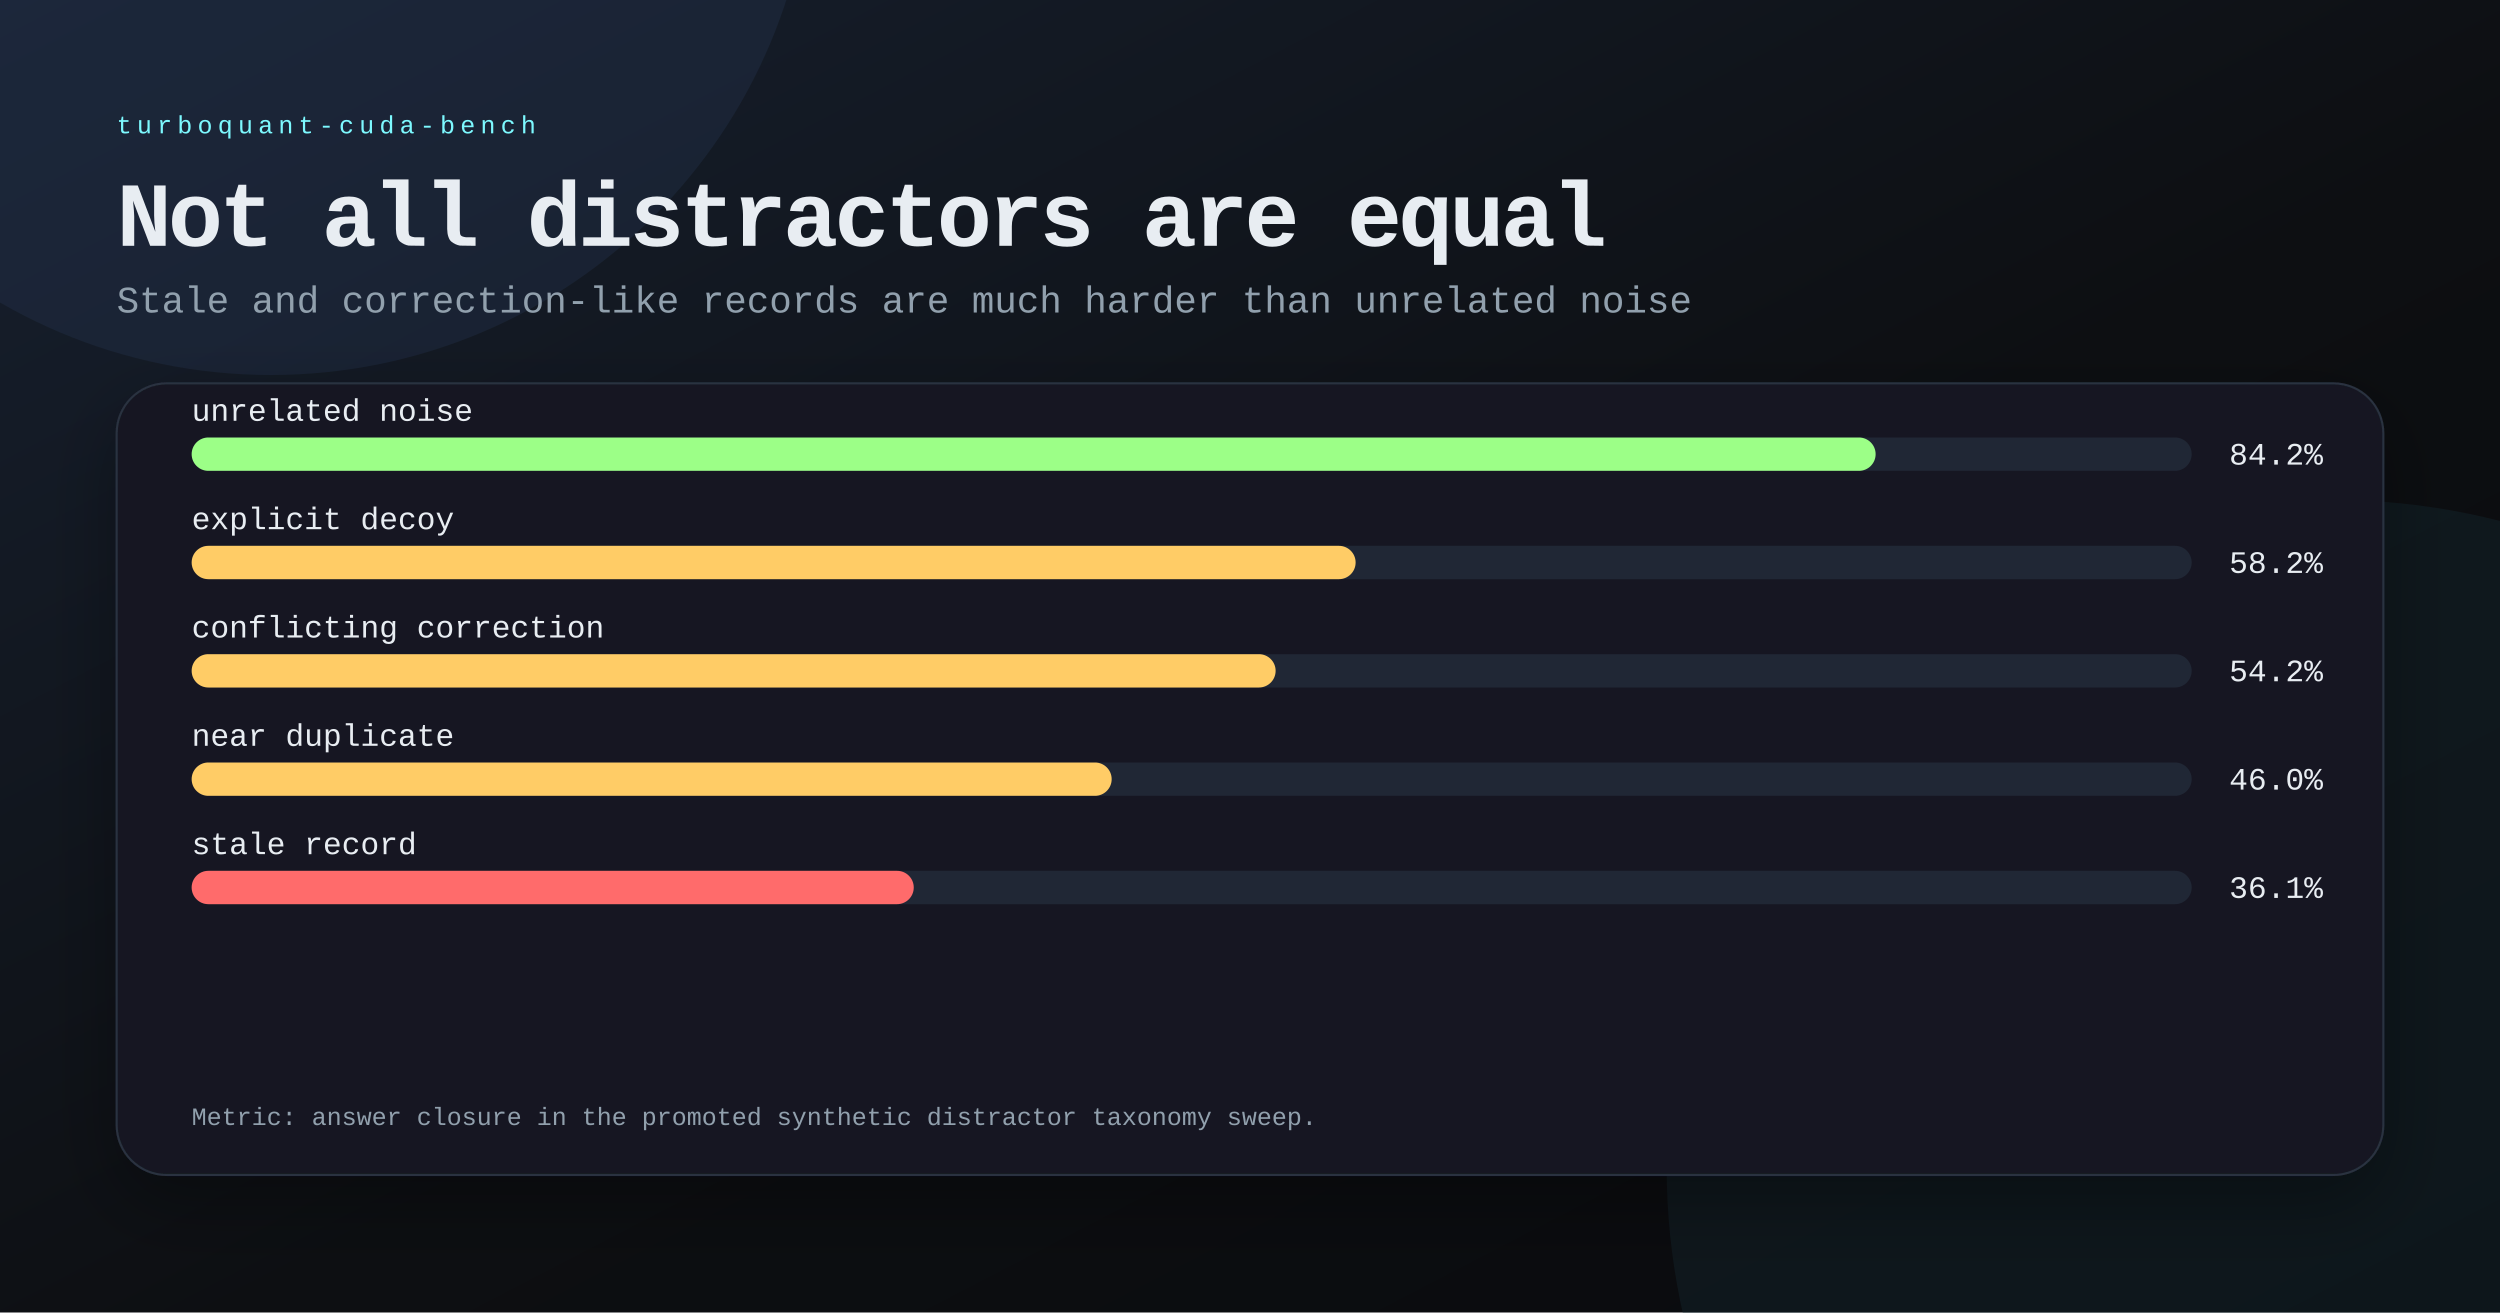
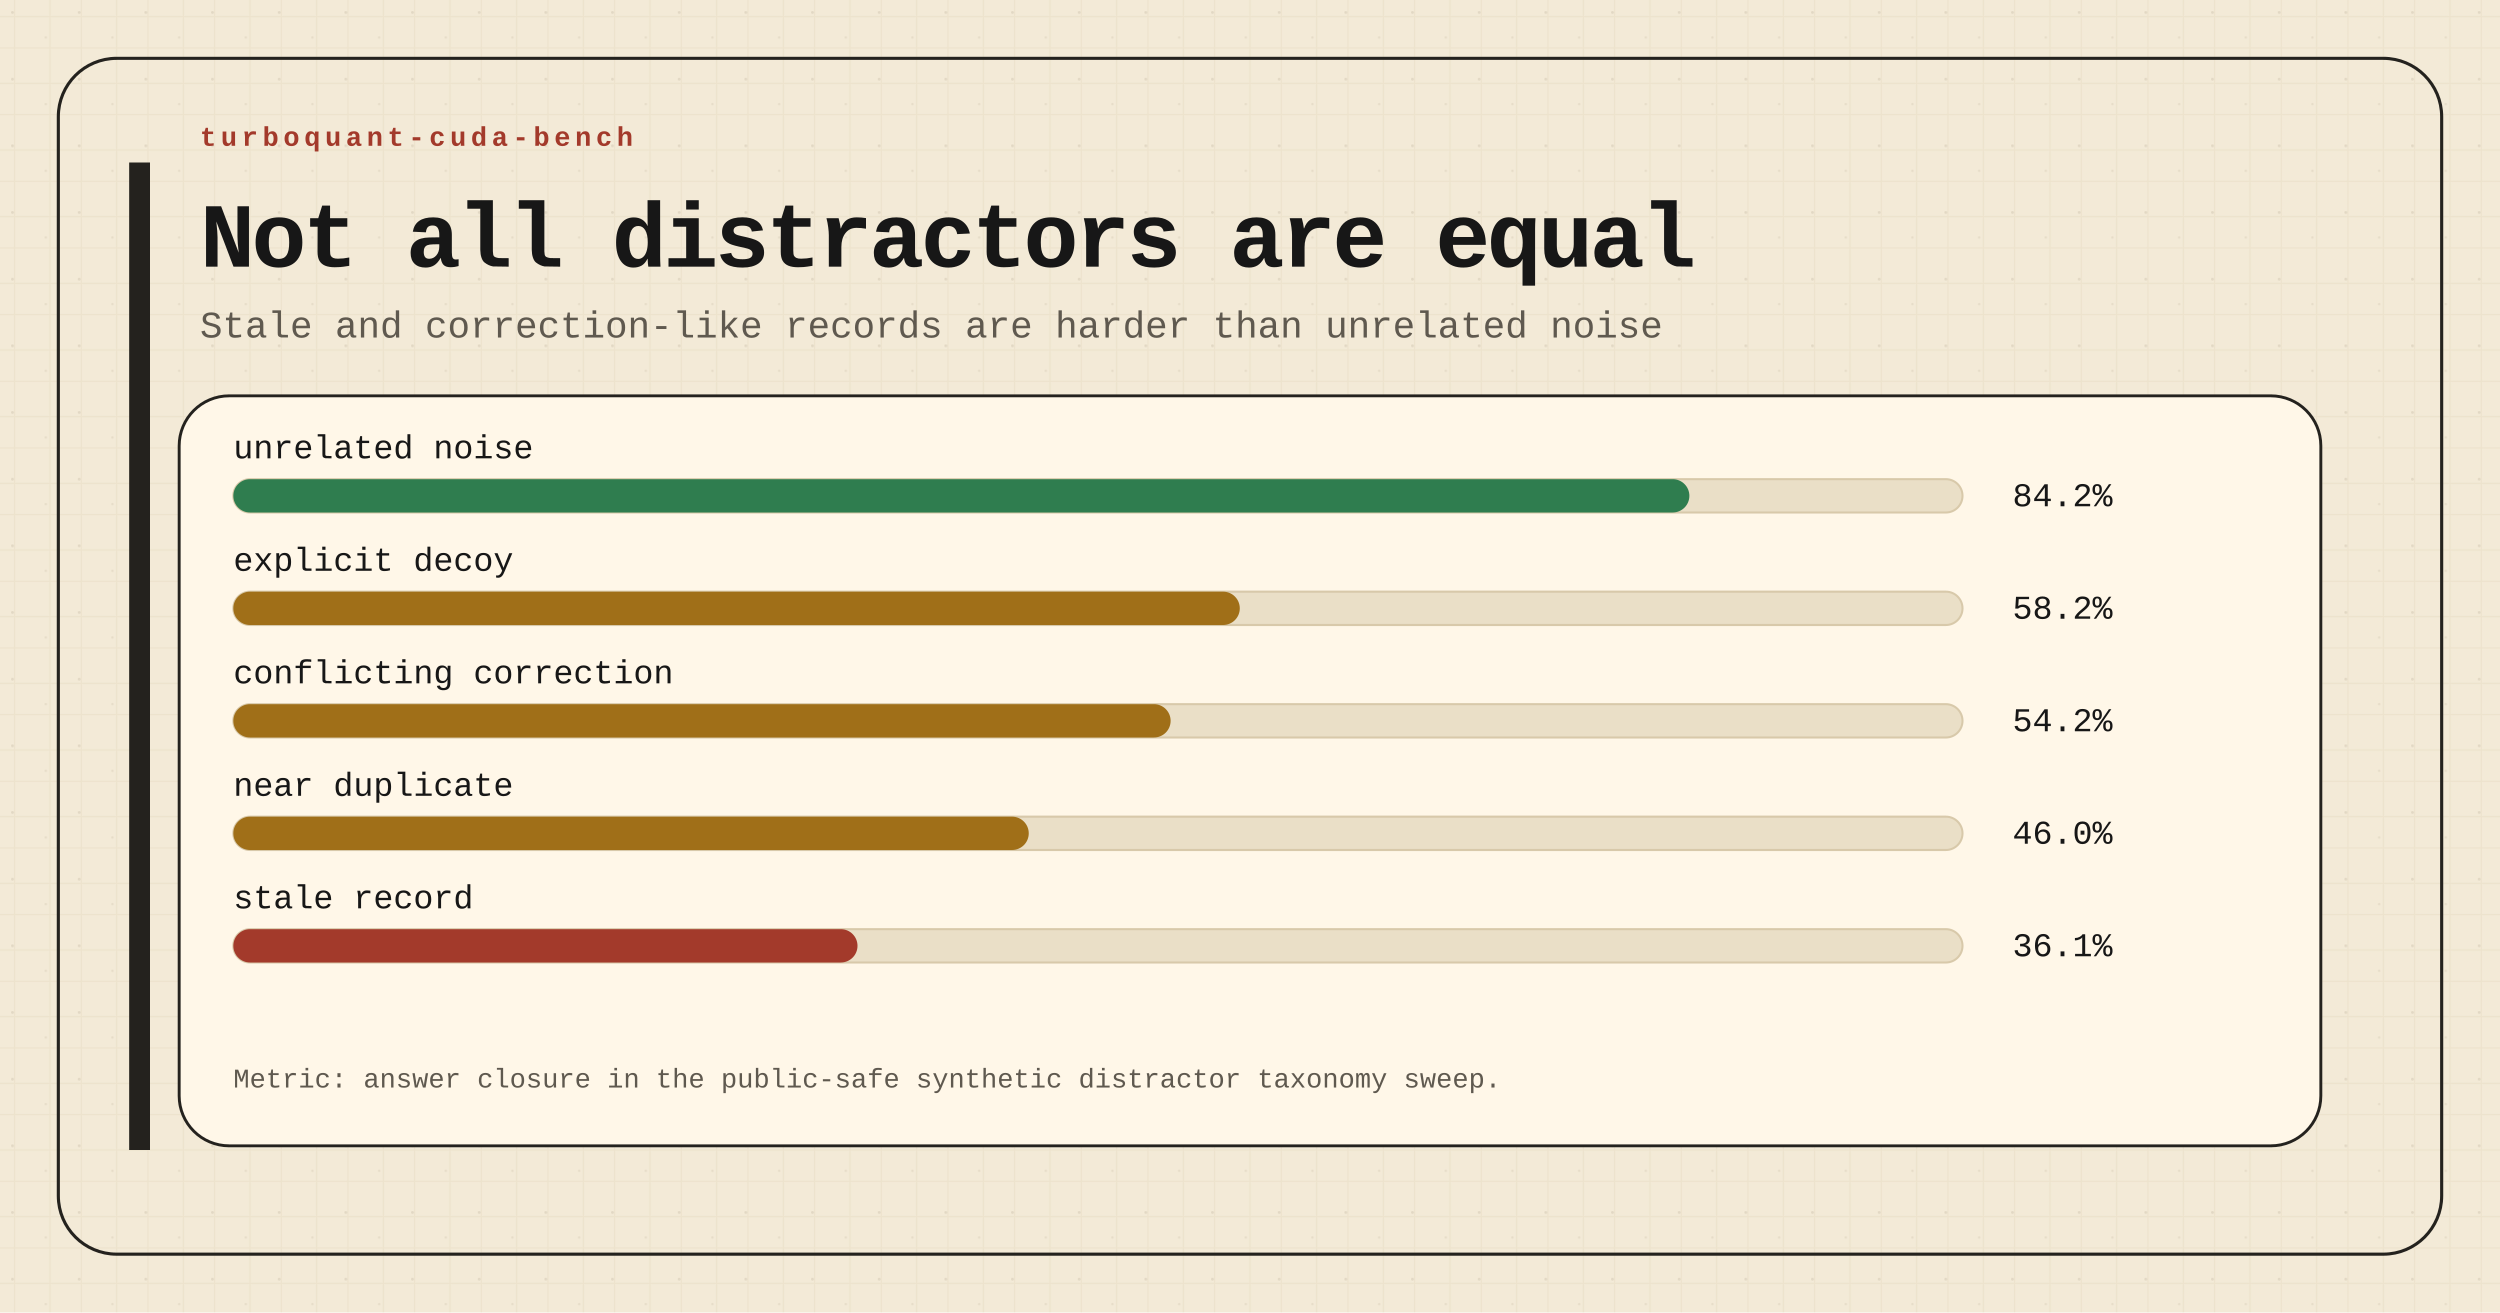
<svg xmlns="http://www.w3.org/2000/svg" width="1200" height="630" viewBox="0 0 1200 630" role="img" aria-label="Not all distractors are equal">
  <defs>
-     <linearGradient id="g" x1="0" y1="0" x2="1" y2="1">
-       <stop offset="0" stop-color="#17202f" />
-       <stop offset="0.55" stop-color="#0d0f12" />
-       <stop offset="1" stop-color="#090a0d" />
-     </linearGradient>
-     <filter id="shadow" x="-20%" y="-20%" width="140%" height="140%">
-       <feDropShadow dx="0" dy="14" stdDeviation="18" flood-color="#000" flood-opacity="0.32" />
-     </filter>
+     <pattern id="papergrain" width="32" height="32" patternUnits="userSpaceOnUse">
+       <rect width="32" height="32" fill="#f3ead7" />
+       <path d="M0 8h32M0 23h32M7 0v32M24 0v32" stroke="#d8c9aa" stroke-width="0.6" opacity="0.22" />
+       <circle cx="6" cy="6" r="0.7" fill="#9b8d74" opacity="0.18" />
+       <circle cx="22" cy="18" r="0.6" fill="#9b8d74" opacity="0.14" />
+     </pattern>
    <style>
      .mono { font-family: ui-monospace, SFMono-Regular, Menlo, Consolas, 'Liberation Mono', monospace; }
-       .title { font-size: 44px; font-weight: 800; letter-spacing: -1.8px; fill: #e8edf2; }
-       .sub { font-size: 18px; fill: #91a0ad; }
-       .axis { font-size: 13px; fill: #91a0ad; }
-       .label { font-size: 15px; fill: #e8edf2; }
-       .small { font-size: 12px; fill: #91a0ad; }
-       .big { font-size: 42px; font-weight: 800; fill: #e8edf2; letter-spacing: -1px; }
-       .kicker { font-size: 12px; fill: #7df9ff; letter-spacing: 2.5px; text-transform: uppercase; }
+       .tag { font-size: 13px; font-weight: 700; letter-spacing: 2.2px; fill: #a33a2b; text-transform: uppercase; }
+       .title { font-size: 44px; font-weight: 800; letter-spacing: -1.7px; fill: #171717; }
+       .sub { font-size: 18px; fill: #5f594f; }
+       .small { font-size: 13px; fill: #5f594f; }
+       .label { font-size: 16px; fill: #171717; }
+       .num { font-size: 42px; font-weight: 800; fill: #171717; letter-spacing: -1px; }
+       .micro { font-size: 11px; fill: #5f594f; letter-spacing: 1.1px; text-transform: uppercase; }
    </style>
  </defs>
-   <rect width="1200" height="630" fill="url(#g)" />
-   <circle cx="130" cy="-80" r="260" fill="#24344f" opacity="0.35" />
-   <circle cx="1120" cy="560" r="320" fill="#16303a" opacity="0.32" />
-   <text x="56" y="64" class="mono kicker">turboquant-cuda-bench</text>
-   <text x="56" y="118" class="mono title">Not all distractors are equal</text>
-   <text x="56" y="150" class="mono sub">Stale and correction-like records are much harder than unrelated noise</text>
-   <rect x="56" y="184" width="1088" height="380" rx="24" fill="#151922" stroke="#2a3240" filter="url(#shadow)" />
-   <text x="92" y="202" class="mono label">unrelated noise</text>
-   <rect x="92" y="210" width="960" height="16" rx="8" fill="#202735" />
-   <rect x="92" y="210" width="808.3" height="16" rx="8" fill="#9cff87" />
-   <text x="1070" y="223" class="mono label">84.2%</text>
-   <text x="92" y="254" class="mono label">explicit decoy</text>
-   <rect x="92" y="262" width="960" height="16" rx="8" fill="#202735" />
-   <rect x="92" y="262" width="558.7" height="16" rx="8" fill="#ffcc66" />
-   <text x="1070" y="275" class="mono label">58.2%</text>
-   <text x="92" y="306" class="mono label">conflicting correction</text>
-   <rect x="92" y="314" width="960" height="16" rx="8" fill="#202735" />
-   <rect x="92" y="314" width="520.3" height="16" rx="8" fill="#ffcc66" />
-   <text x="1070" y="327" class="mono label">54.2%</text>
-   <text x="92" y="358" class="mono label">near duplicate</text>
-   <rect x="92" y="366" width="960" height="16" rx="8" fill="#202735" />
-   <rect x="92" y="366" width="441.6" height="16" rx="8" fill="#ffcc66" />
-   <text x="1070" y="379" class="mono label">46.0%</text>
-   <text x="92" y="410" class="mono label">stale record</text>
-   <rect x="92" y="418" width="960" height="16" rx="8" fill="#202735" />
-   <rect x="92" y="418" width="346.6" height="16" rx="8" fill="#ff6b6b" />
-   <text x="1070" y="431" class="mono label">36.1%</text>
-   <text x="92" y="540" class="mono small">Metric: answer closure in the promoted synthetic distractor taxonomy sweep.</text>
+   <rect width="1200" height="630" fill="url(#papergrain)" />
+   <rect x="28" y="28" width="1144" height="574" rx="28" fill="none" stroke="#24221e" stroke-width="1.5" />
+   <rect x="62" y="78" width="10" height="474" fill="#24221e" />
+   <text x="96" y="70" class="mono tag">turboquant-cuda-bench</text>
+   <text x="96" y="128" class="mono title">Not all distractors are equal</text>
+   <text x="96" y="162" class="mono sub">Stale and correction-like records are harder than unrelated noise</text>
+   <rect x="86" y="190" width="1028" height="360" rx="24" fill="#fff7e8" stroke="#24221e" stroke-width="1.4" />
+   <text x="112" y="220" class="mono label">unrelated noise</text>
+   <rect x="112" y="230" width="830" height="16" rx="8" fill="#eadfc7" stroke="#d8c9aa" />
+   <rect x="112" y="230" width="698.9" height="16" rx="8" fill="#2f7d4f" />
+   <text x="966" y="243" class="mono label">84.2%</text>
+   <text x="112" y="274" class="mono label">explicit decoy</text>
+   <rect x="112" y="284" width="830" height="16" rx="8" fill="#eadfc7" stroke="#d8c9aa" />
+   <rect x="112" y="284" width="483.1" height="16" rx="8" fill="#a06f18" />
+   <text x="966" y="297" class="mono label">58.2%</text>
+   <text x="112" y="328" class="mono label">conflicting correction</text>
+   <rect x="112" y="338" width="830" height="16" rx="8" fill="#eadfc7" stroke="#d8c9aa" />
+   <rect x="112" y="338" width="449.9" height="16" rx="8" fill="#a06f18" />
+   <text x="966" y="351" class="mono label">54.2%</text>
+   <text x="112" y="382" class="mono label">near duplicate</text>
+   <rect x="112" y="392" width="830" height="16" rx="8" fill="#eadfc7" stroke="#d8c9aa" />
+   <rect x="112" y="392" width="381.8" height="16" rx="8" fill="#a06f18" />
+   <text x="966" y="405" class="mono label">46.0%</text>
+   <text x="112" y="436" class="mono label">stale record</text>
+   <rect x="112" y="446" width="830" height="16" rx="8" fill="#eadfc7" stroke="#d8c9aa" />
+   <rect x="112" y="446" width="299.6" height="16" rx="8" fill="#a33a2b" />
+   <text x="966" y="459" class="mono label">36.1%</text>
+   <text x="112" y="522" class="mono small">Metric: answer closure in the public-safe synthetic distractor taxonomy sweep.</text>
</svg>
